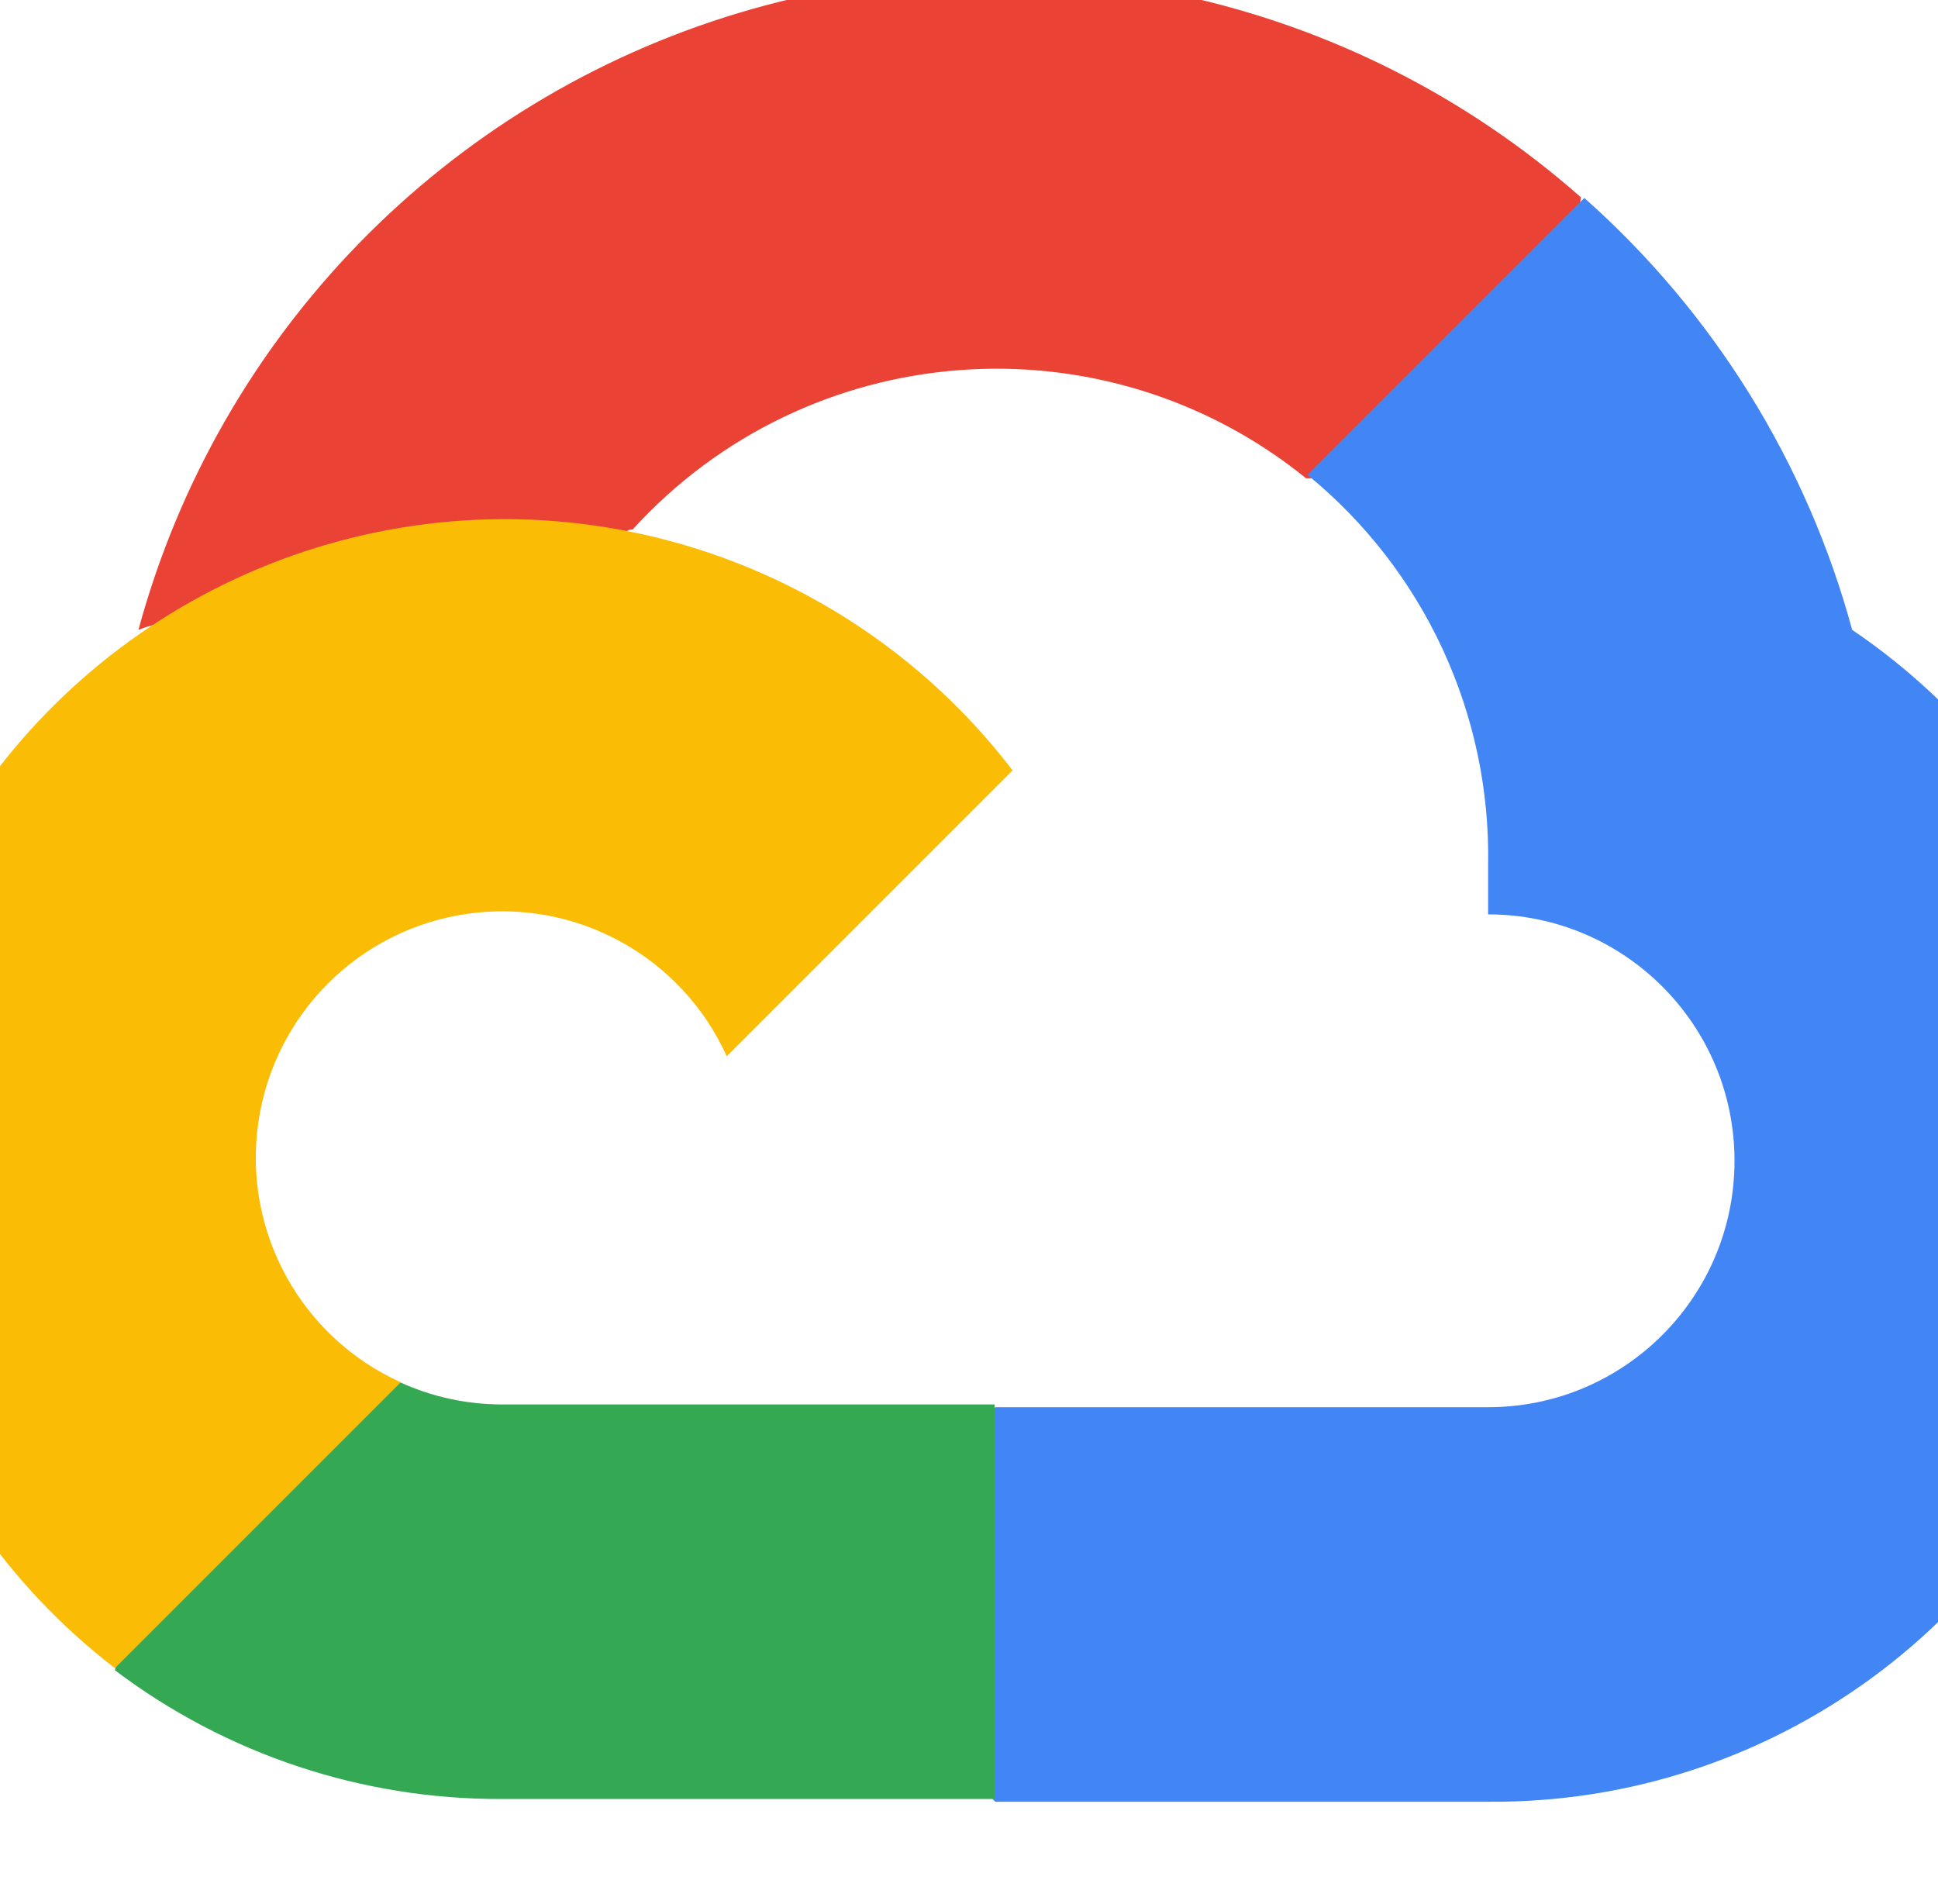
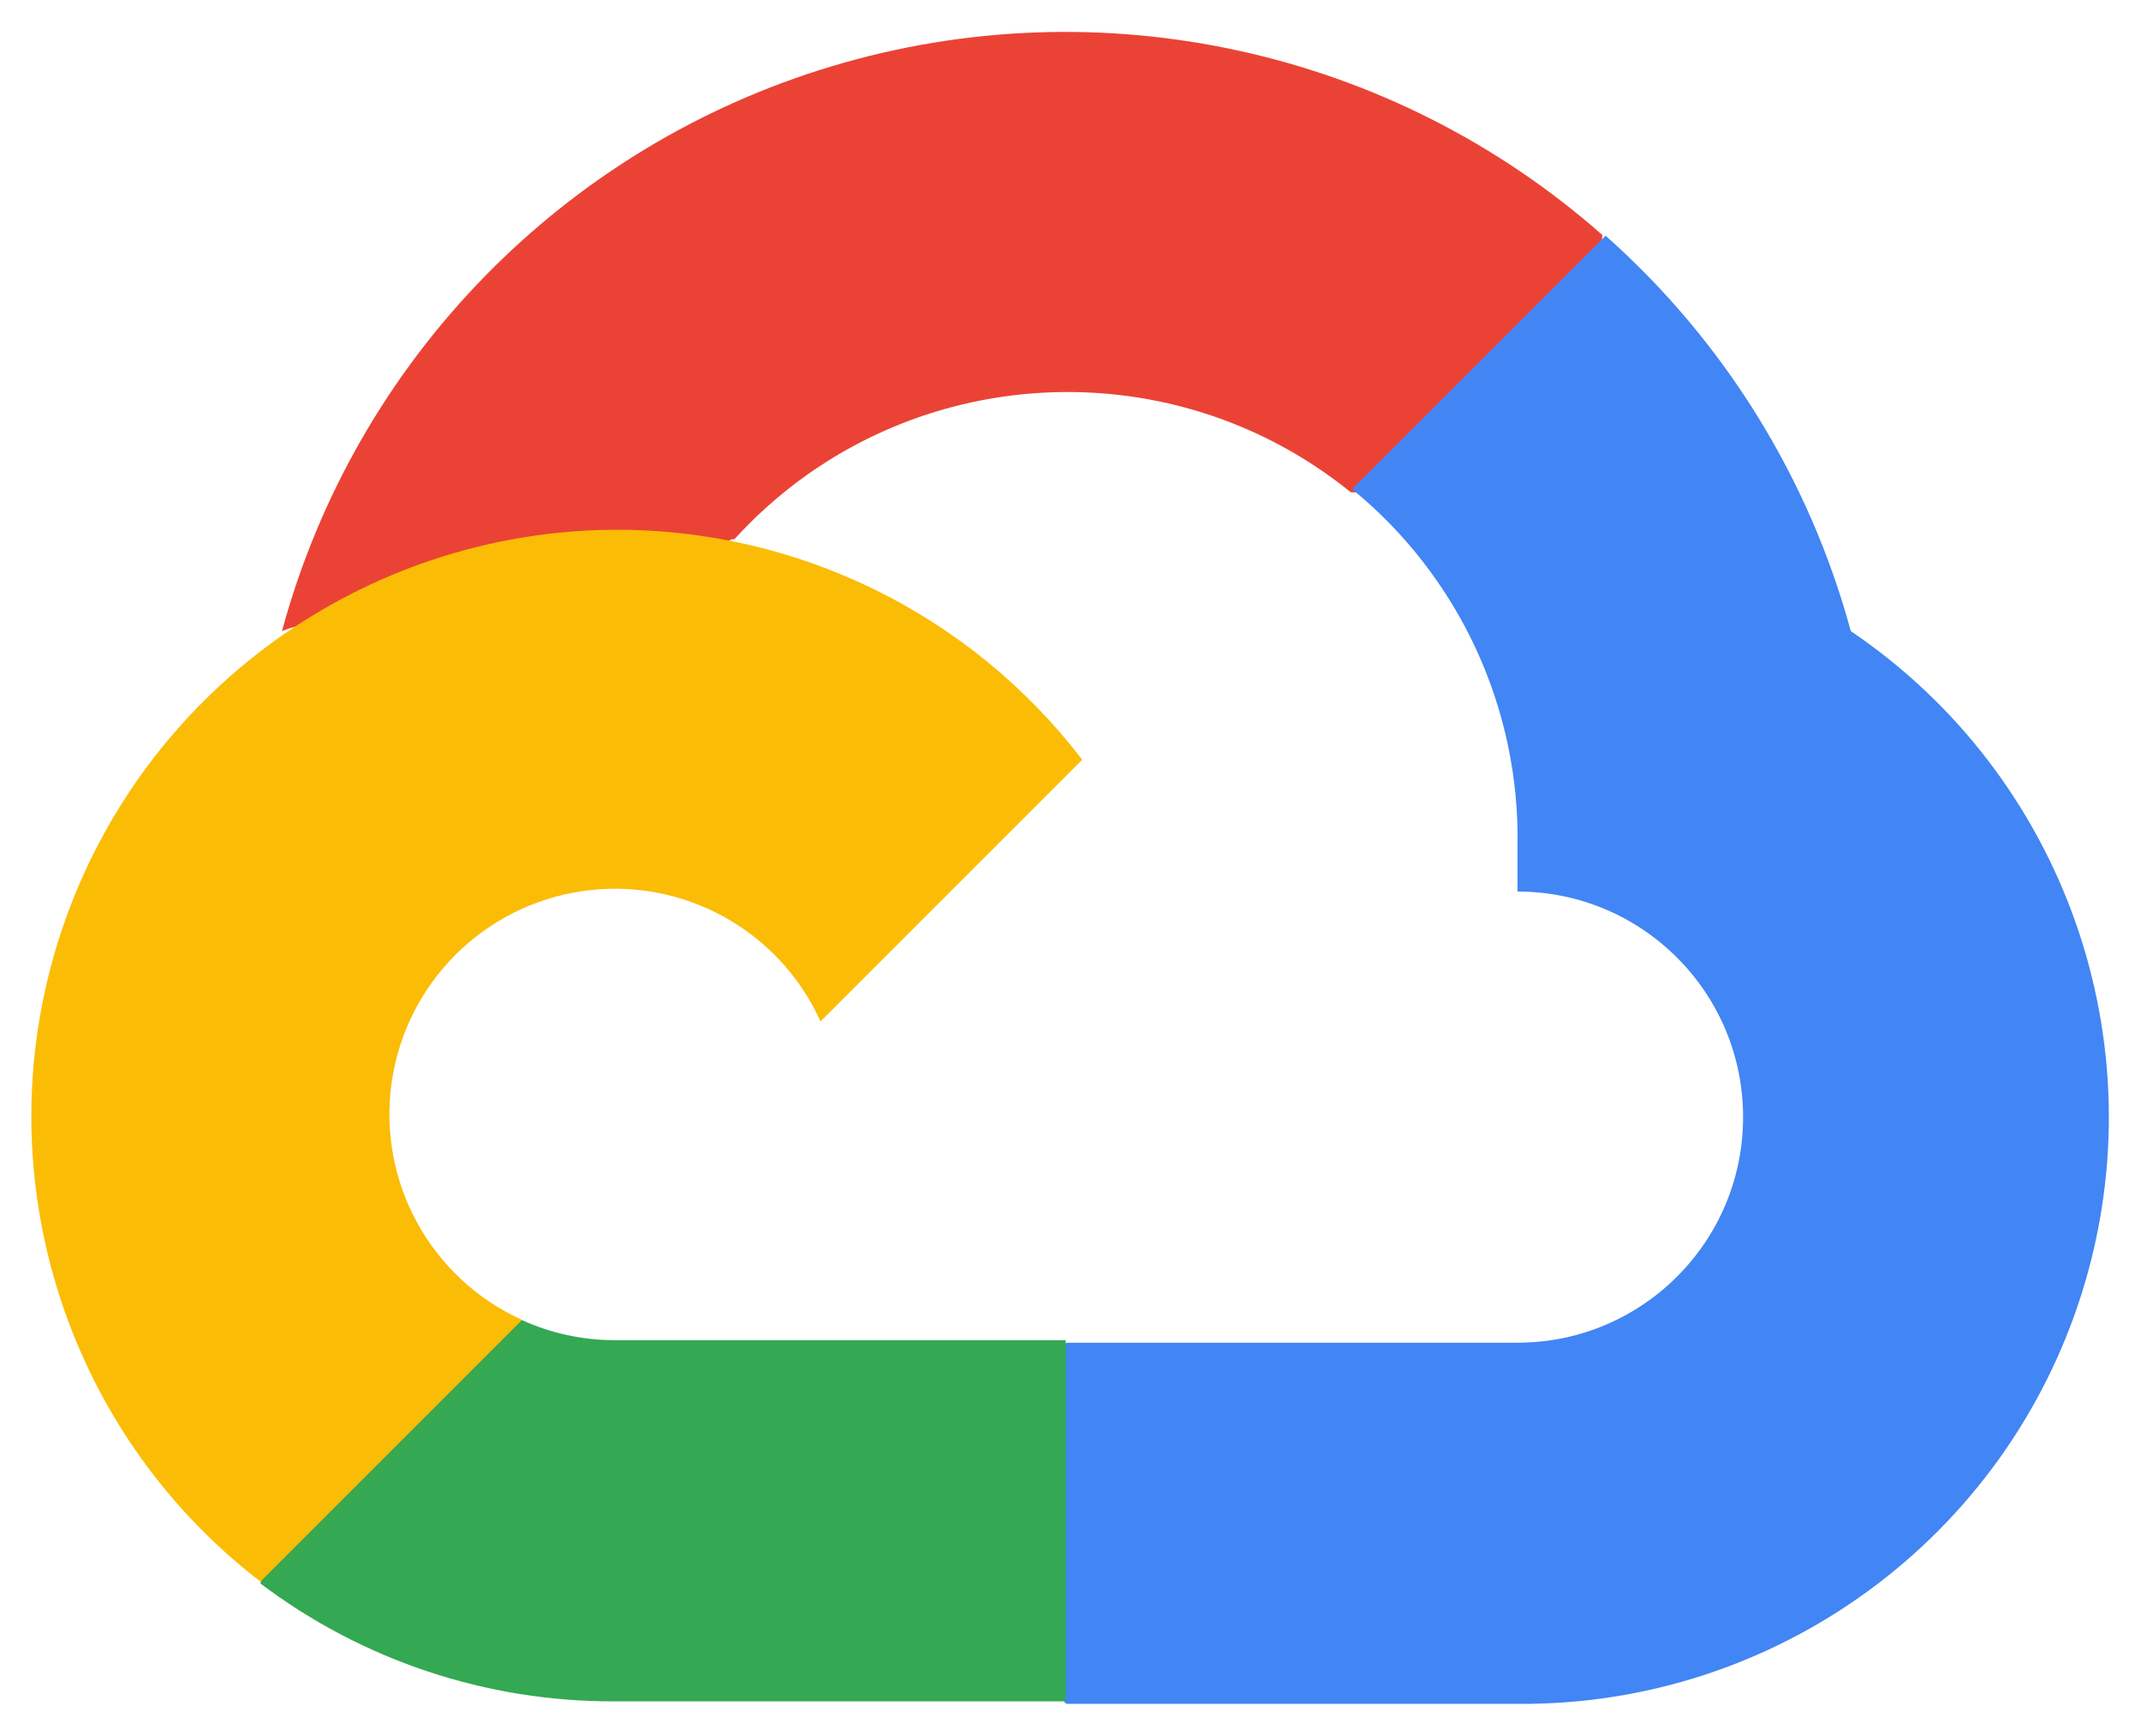
- <svg xmlns="http://www.w3.org/2000/svg" viewBox="3 0.5 28 27.5" role="img" aria-label="Google Cloud logo">
+ <svg xmlns="http://www.w3.org/2000/svg" viewBox="0.55 -0.36 33.79 27.39" role="img" aria-label="Google Cloud logo">
  <path fill="#ea4335" d="M21.85,7.41l1,0,2.85-2.85.14-1.21A12.81,12.81,0,0,0,5,9.6a1.55,1.55,0,0,1,1-.06l5.7-.94s.29-.48.44-.45a7.11,7.11,0,0,1,9.73-.74Z" />
  <path fill="#4285f4" d="M29.76,9.6a12.84,12.84,0,0,0-3.87-6.24l-4,4A7.11,7.11,0,0,1,24.5,13v.71a3.56,3.56,0,1,1,0,7.12H17.38l-.71.72v4.27l.71.71H24.5A9.26,9.26,0,0,0,29.76,9.6Z" />
  <path fill="#34a853" d="M10.25,26.49h7.12v-5.7H10.25a3.54,3.54,0,0,1-1.47-.32l-1,.31L4.91,23.63l-.25,1A9.21,9.21,0,0,0,10.25,26.49Z" />
  <path fill="#fbbc05" d="M10.25,8A9.26,9.26,0,0,0,4.66,24.6l4.13-4.13a3.56,3.56,0,1,1,4.71-4.71l4.13-4.13A9.25,9.25,0,0,0,10.25,8Z" />
</svg>
